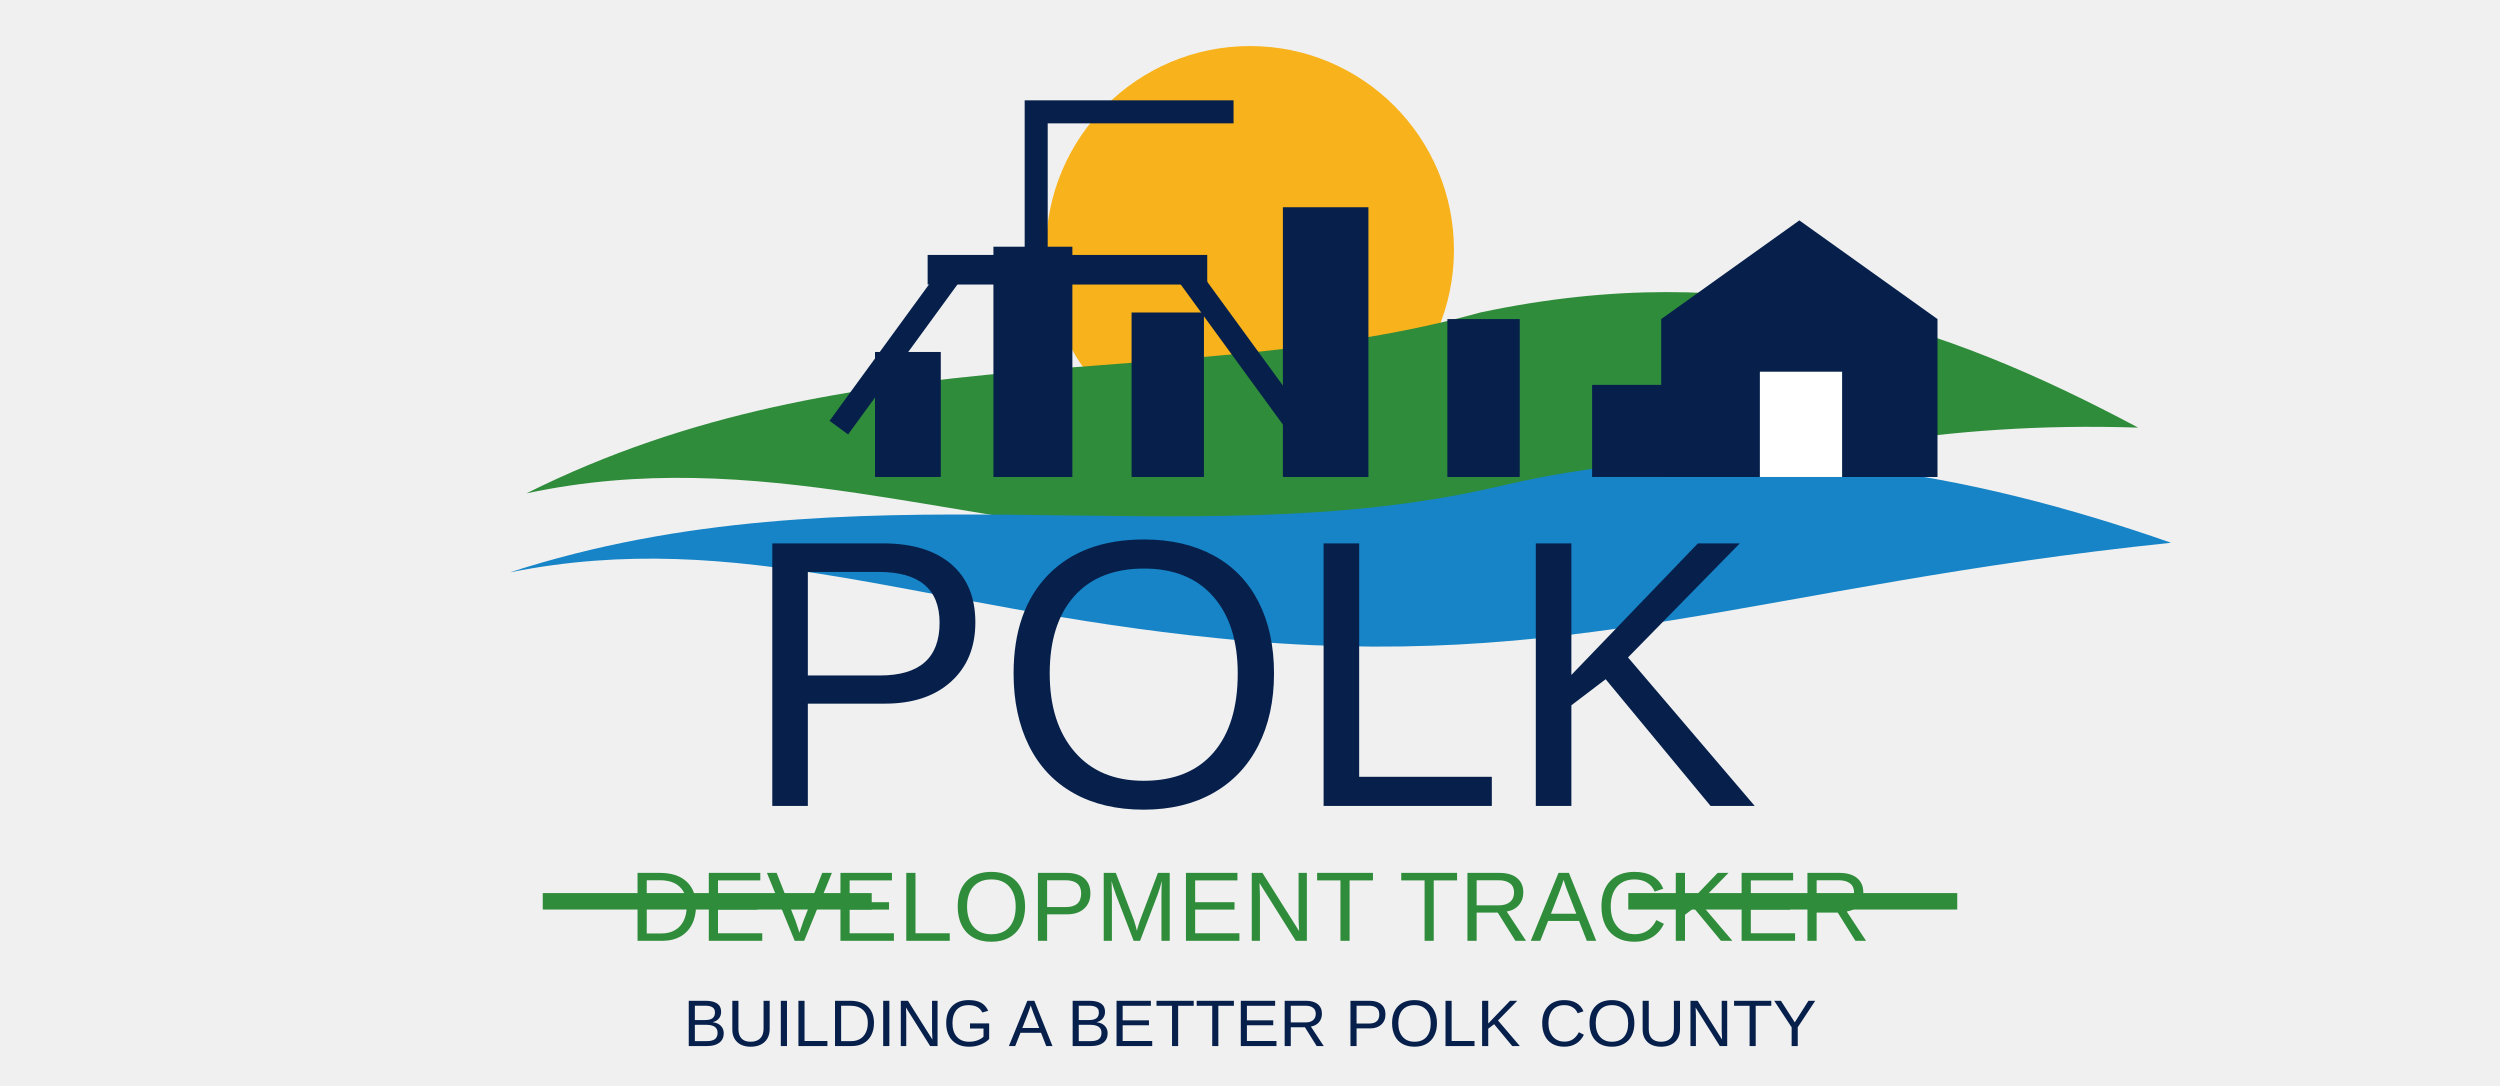
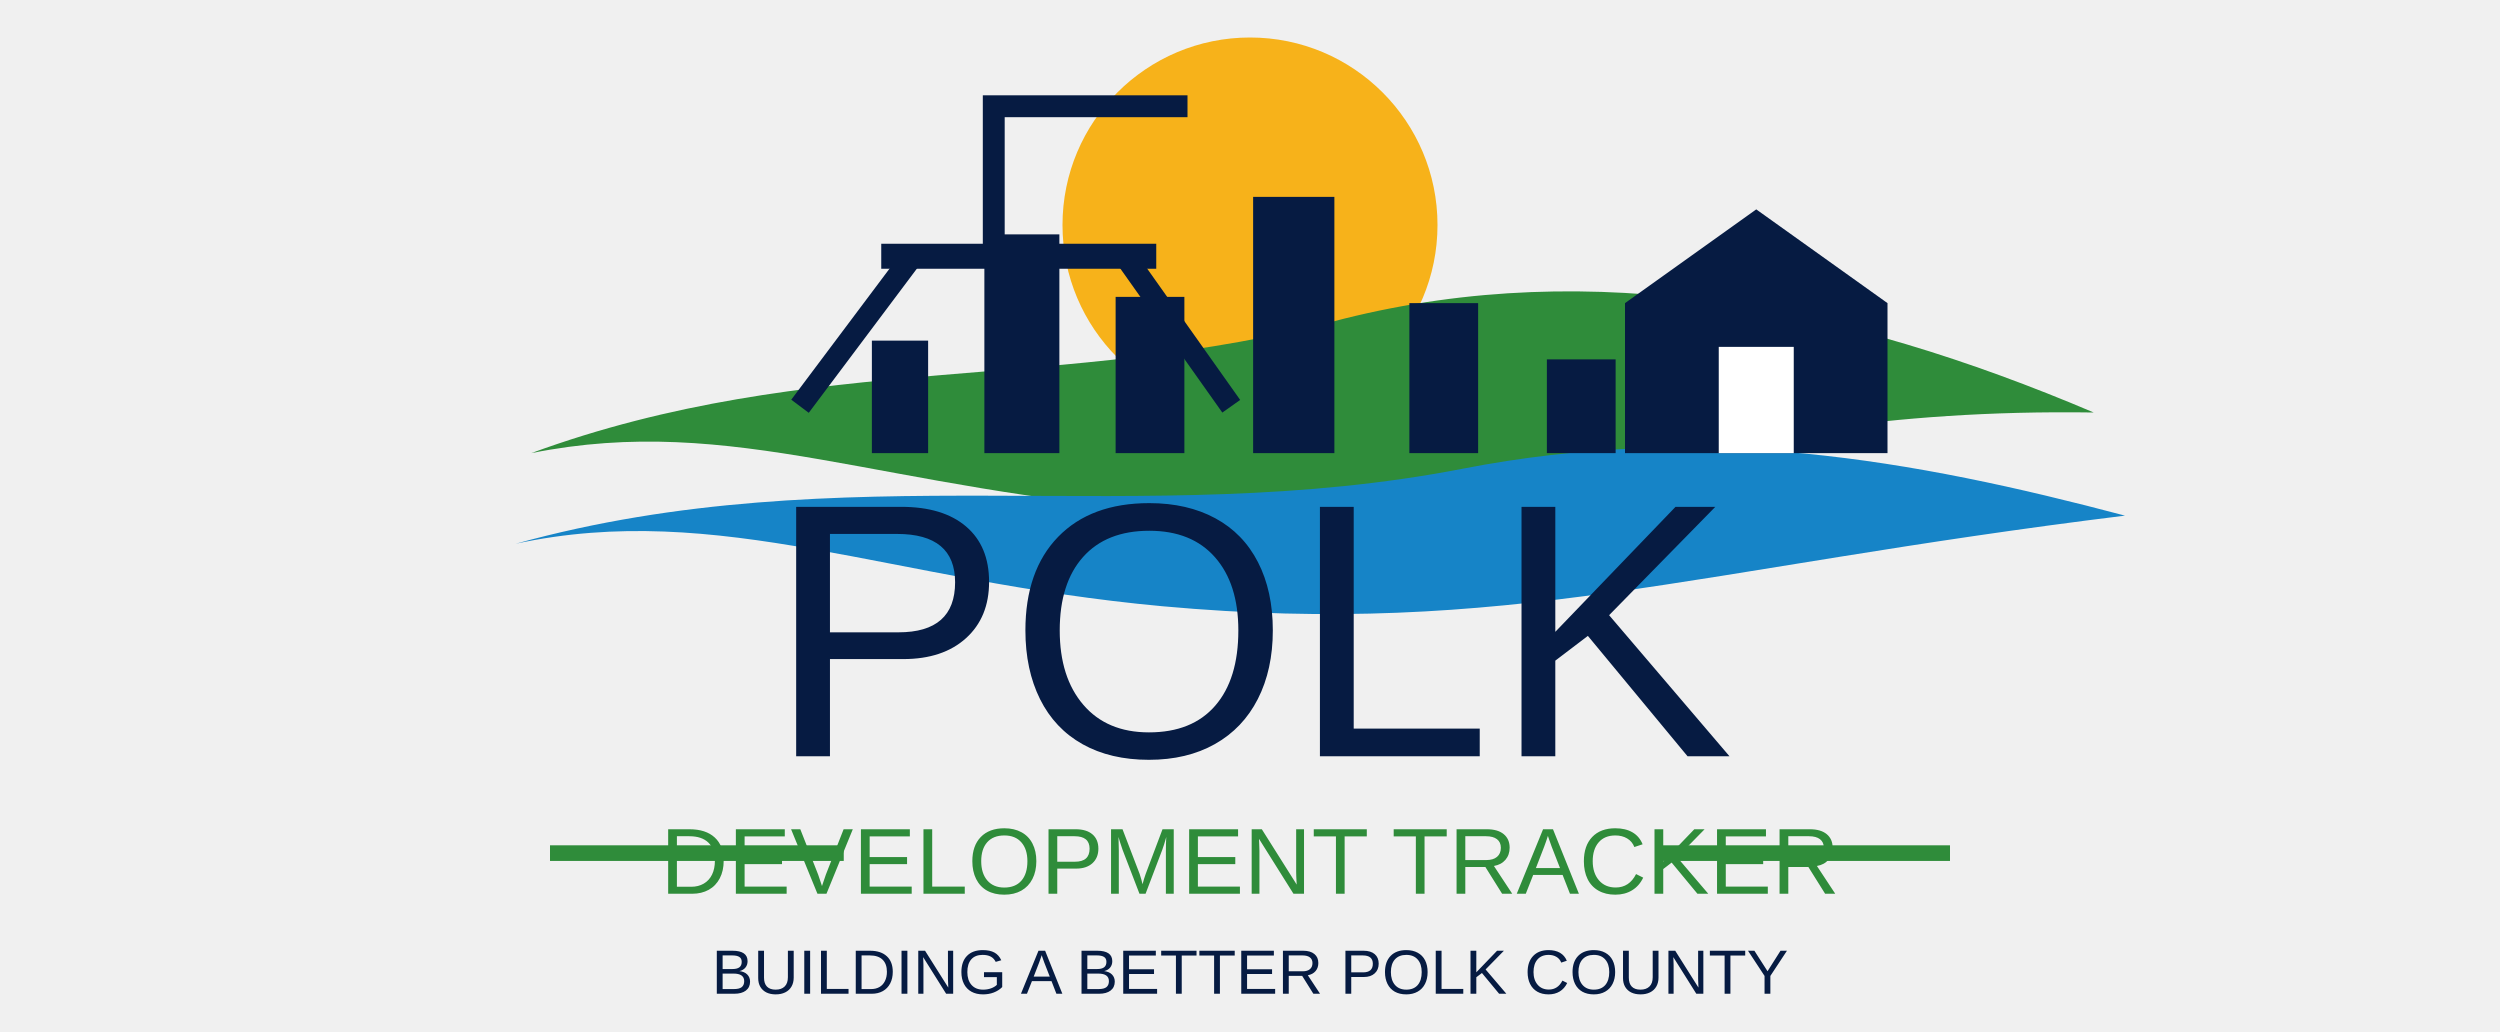
- <svg xmlns="http://www.w3.org/2000/svg" width="760" height="330" viewBox="0 0 760 330">
-   <rect width="760" height="330" fill="none" />
-   <circle cx="380" cy="76" r="62" fill="#f8b21b" />
-   <path d="M160 150 C260 100 360 120 450 95 C530 78 590 98 650 130 C530 126 470 172 370 165 C290 160 230 135 160 150Z" fill="#2f8c3a" />
-   <path d="M155 174 C260 140 360 170 455 148 C530 130 600 144 660 165 C535 178 478 205 370 194 C280 185 225 160 155 174Z" fill="#1684c7" />
-   <path d="M240 145 h26 v-38 h20 v38 h16 v-70 h24 v70 h18 v-50 h22 v50 h24 v-82 h26 v82 h24 v-48 h22 v48 h22 v-28 h22 v28" fill="#06204b" />
-   <path d="M505 145 v-48 l42-30 42 30 v48h-84z" fill="#06204b" />
-   <path d="M535 145 v-32 h25 v32" fill="#fff" />
-   <path d="M282 82 h85" stroke="#06204b" stroke-width="9" />
-   <path d="M290 82 l-35 48" stroke="#06204b" stroke-width="7" />
-   <path d="M360 82 l35 48" stroke="#06204b" stroke-width="7" />
-   <path d="M315 82 v-48 h60" stroke="#06204b" stroke-width="7" fill="none" />
-   <text x="380" y="245" text-anchor="middle" font-family="Arial Black, Arial" font-size="116" fill="#06204b">POLK</text>
-   <line x1="165" y1="274" x2="265" y2="274" stroke="#2f8c3a" stroke-width="5" />
-   <line x1="495" y1="274" x2="595" y2="274" stroke="#2f8c3a" stroke-width="5" />
-   <text x="380" y="286" text-anchor="middle" font-family="Arial Black, Arial" font-size="30" fill="#2f8c3a">DEVELOPMENT TRACKER</text>
-   <text x="380" y="318" text-anchor="middle" font-family="Arial Black, Arial" font-size="20" fill="#06204b">BUILDING A BETTER POLK COUNTY</text>
+ <svg xmlns="http://www.w3.org/2000/svg" width="800" height="330" viewBox="0 0 800 330">
+   <circle cx="400" cy="72" r="60" fill="#f7b21a" />
+   <path d="M170 145 C260 112 340 126 430 102 C510 82 590 98 670 132 C535 130 488 172 378 164 C282 157 235 132 170 145Z" fill="#2f8c3a" />
+   <path d="M165 174 C270 145 365 170 468 150 C545 135 612 147 680 165 C542 182 482 204 372 194 C285 186 230 160 165 174Z" fill="#1684c7" />
+   <path d="M255 145 h24 v-36 h18 v36 h18 v-70 h24 v70 h18 v-50 h22 v50 h22 v-82 h26 v82 h24 v-48 h22 v48 h22 v-30 h22 v30" fill="#061b42" />
+   <path d="M520 145 v-48 l42-30 42 30 v48z" fill="#061b42" />
+   <path d="M550 145 v-34 h24 v34" fill="#fff" />
+   <path d="M282 82 h88" stroke="#061b42" stroke-width="8" />
+   <path d="M292 82 l-36 48" stroke="#061b42" stroke-width="7" />
+   <path d="M360 82 l34 48" stroke="#061b42" stroke-width="7" />
+   <path d="M318 82 v-48 h62" stroke="#061b42" stroke-width="7" fill="none" />
+   <text x="400" y="242" text-anchor="middle" font-family="Arial Black, Arial" font-size="116" fill="#061b42">POLK</text>
+   <line x1="176" y1="273" x2="270" y2="273" stroke="#2f8c3a" stroke-width="5" />
+   <line x1="530" y1="273" x2="624" y2="273" stroke="#2f8c3a" stroke-width="5" />
+   <text x="400" y="286" text-anchor="middle" font-family="Arial Black, Arial" font-size="30" fill="#2f8c3a">DEVELOPMENT TRACKER</text>
+   <text x="400" y="318" text-anchor="middle" font-family="Arial Black, Arial" font-size="20" fill="#061b42">BUILDING A BETTER POLK COUNTY</text>
</svg>
